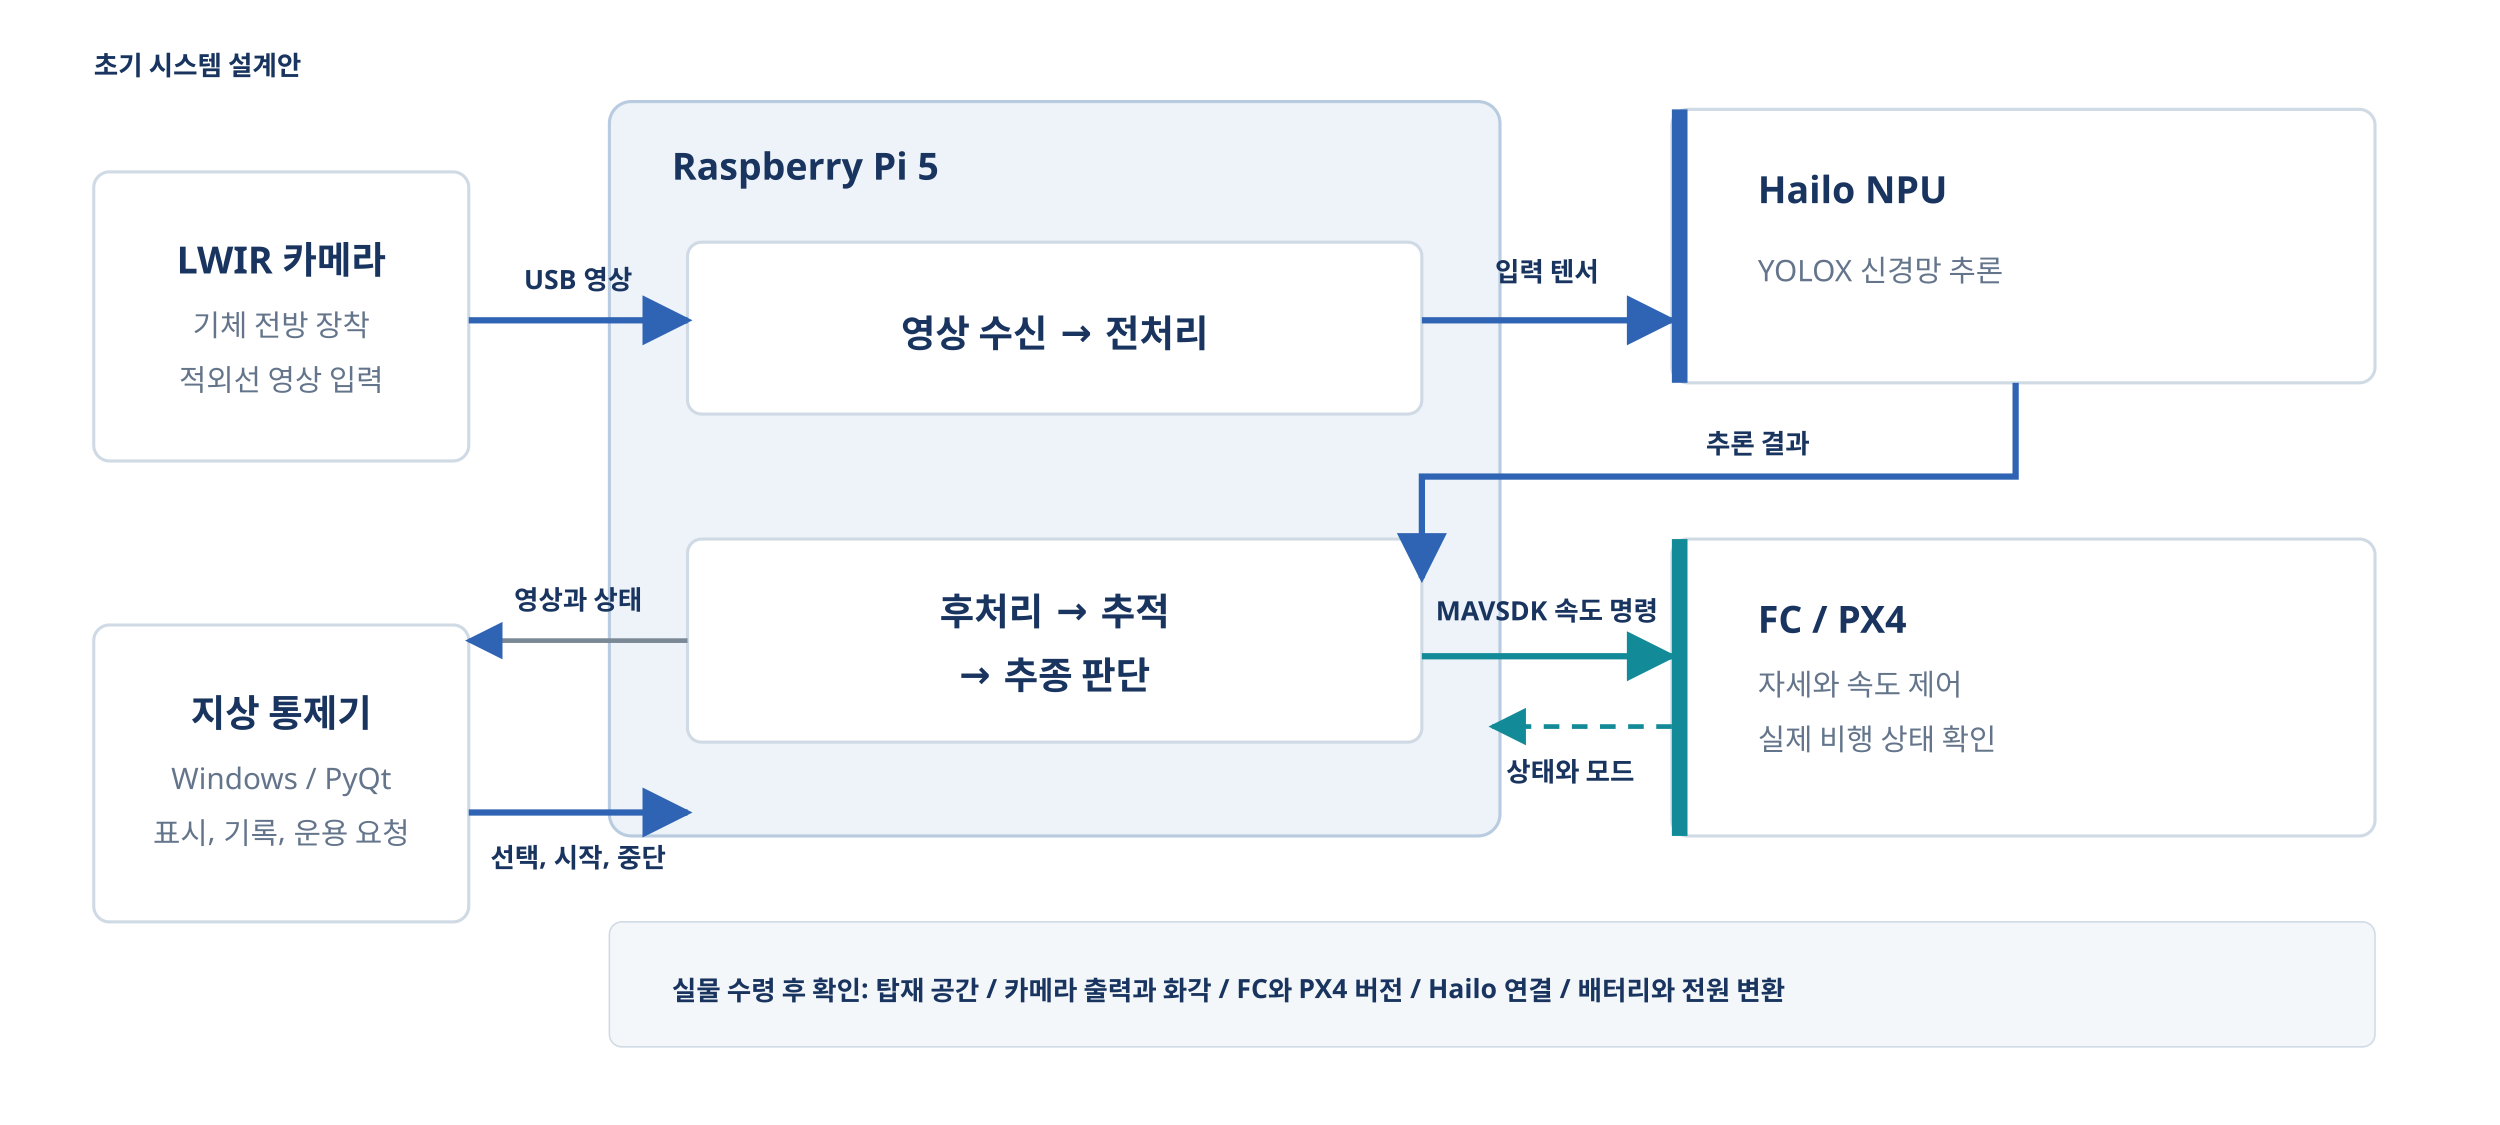
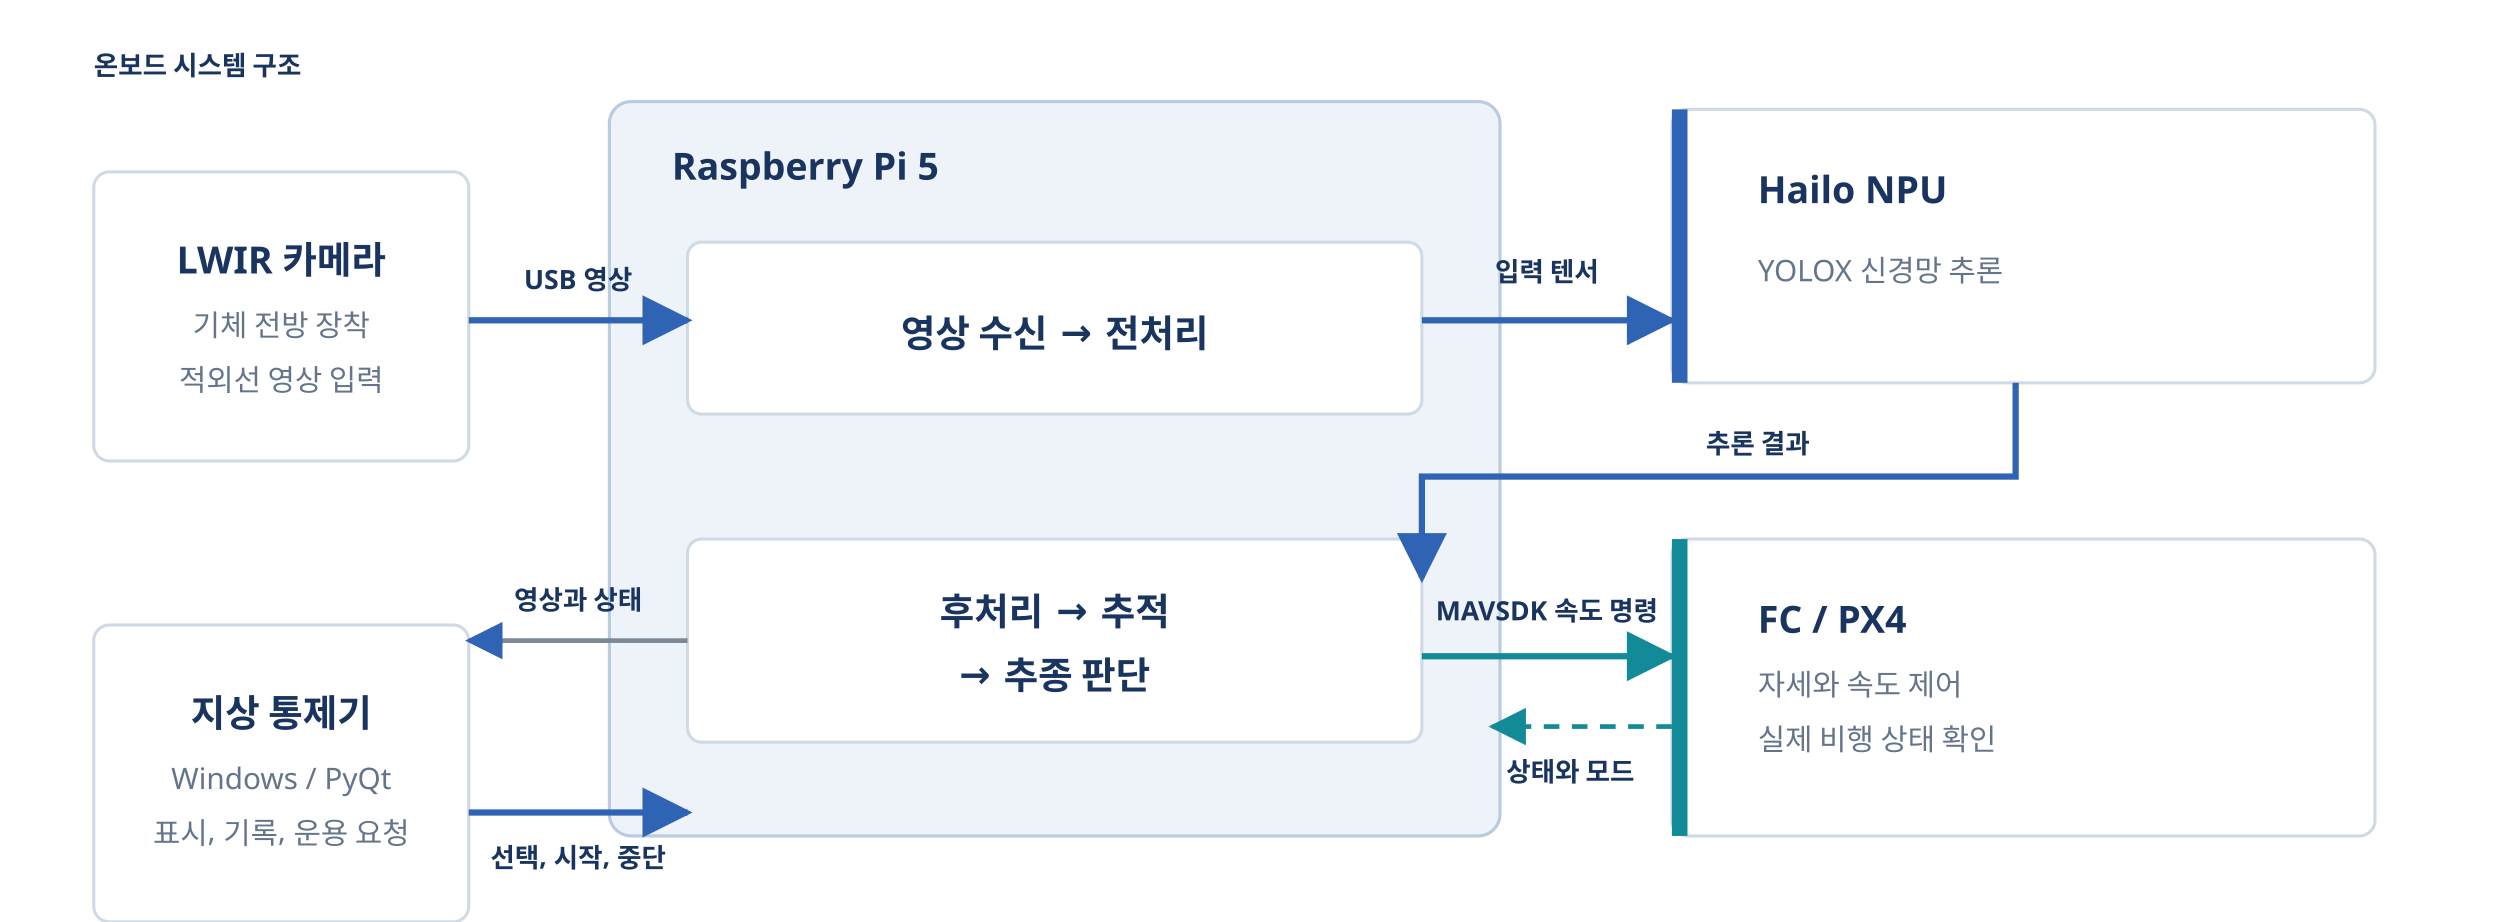
- <svg xmlns="http://www.w3.org/2000/svg" width="1600" height="720" viewBox="0 0 1600 720" role="img" aria-labelledby="title desc">
+ <svg xmlns="http://www.w3.org/2000/svg" width="1600" height="590" viewBox="0 0 1600 590" role="img" aria-labelledby="title desc">
  <defs>
    <marker id="arrow-blue" viewBox="0 0 10 10" refX="9" refY="5" markerWidth="8" markerHeight="8" orient="auto-start-reverse">
      <path d="M0 0 10 5 0 10z" fill="#2f63b4" />
    </marker>
    <marker id="arrow-teal" viewBox="0 0 10 10" refX="9" refY="5" markerWidth="8" markerHeight="8" orient="auto-start-reverse">
      <path d="M0 0 10 5 0 10z" fill="#138a98" />
    </marker>
    <style>
      text{font-family:Pretendard,"Noto Sans KR",sans-serif;fill:#18345f} .box{fill:#fff;stroke:#cfdae5;stroke-width:2}.soft{fill:#edf3f8}.label{font-size:24px;font-weight:700}.sub{font-size:19px;fill:#64758b}.small{font-size:17px;font-weight:700}.blue{stroke:#2f63b4}.teal{stroke:#138a98}.line{fill:none;stroke-width:4;marker-end:url(#arrow-blue)}
    </style>
  </defs>
  <rect width="1600" height="720" fill="#fff" />
-   <text x="60" y="48" class="small" fill="#168ba6">초기 시스템 설계안</text>
+   <text x="60" y="48" class="small" fill="#168ba6">온보드 시스템 구조</text>
  <rect x="60" y="110" width="240" height="185" rx="10" class="box" />
  <text x="180" y="175" text-anchor="middle" class="label">LWIR 카메라</text>
  <text x="180" y="215" text-anchor="middle" class="sub">기체 전방 장착</text>
  <text x="180" y="250" text-anchor="middle" class="sub">적외선 영상 입력</text>
  <rect x="390" y="65" width="570" height="470" rx="14" class="soft" stroke="#b8cbe0" stroke-width="2" />
  <text x="430" y="115" class="label">Raspberry Pi 5</text>
  <rect x="440" y="155" width="470" height="110" rx="9" class="box" />
  <text x="675" y="222" text-anchor="middle" class="label">영상 수신 → 전처리</text>
  <rect x="440" y="345" width="470" height="130" rx="9" class="box" />
  <text x="675" y="400" text-anchor="middle" class="label">후처리 → 추적</text>
  <text x="675" y="440" text-anchor="middle" class="label">→ 추종 판단</text>
  <rect x="1070" y="70" width="450" height="175" rx="10" class="box" />
  <rect x="1070" y="70" width="10" height="175" fill="#2f63b4" />
  <text x="1125" y="130" class="label">Hailo NPU</text>
  <text x="1125" y="180" class="sub">YOLOX 신경망 추론</text>
  <rect x="1070" y="345" width="450" height="190" rx="10" class="box" />
  <rect x="1070" y="345" width="10" height="190" fill="#138a98" />
  <text x="1125" y="405" class="label">FC / PX4</text>
  <text x="1125" y="445" class="sub">자세와 속도 제어</text>
  <text x="1125" y="480" class="sub">실제 비행 상태 확인</text>
  <rect x="60" y="400" width="240" height="190" rx="10" class="box" />
  <text x="180" y="465" text-anchor="middle" class="label">지상 통제기</text>
  <text x="180" y="505" text-anchor="middle" class="sub">Windows / PyQt</text>
  <text x="180" y="540" text-anchor="middle" class="sub">표시, 기록, 운용 요청</text>
  <path d="M300 205H440" class="line blue" />
  <text x="370" y="185" text-anchor="middle" class="small">USB 영상</text>
  <path d="M910 205H1070" class="line blue" />
  <text x="990" y="180" text-anchor="middle" class="small">입력 텐서</text>
  <path d="M1290 245V305H910V370" class="line blue" />
  <text x="1125" y="290" text-anchor="middle" class="small">추론 결과</text>
  <path d="M910 420H1070" class="line teal" style="marker-end:url(#arrow-teal)" />
  <text x="990" y="397" text-anchor="middle" class="small">MAVSDK 속도 명령</text>
  <path d="M1070 465H955" fill="none" stroke="#138a98" stroke-width="3" stroke-dasharray="10 8" marker-end="url(#arrow-teal)" />
  <text x="1005" y="500" text-anchor="middle" class="small">상태와 모드</text>
  <path d="M440 410H300" fill="none" stroke="#7b8997" stroke-width="3" marker-end="url(#arrow-blue)" />
  <text x="370" y="390" text-anchor="middle" class="small">영상과 상태</text>
  <path d="M300 520H440" class="line blue" />
  <text x="370" y="555" text-anchor="middle" class="small">선택, 시작, 중단</text>
-   <rect x="390" y="590" width="1130" height="80" rx="8" fill="#f4f7fa" stroke="#cfdae5" />
-   <text x="430" y="640" class="small">실물 수령 후 확인: 탑재 공간 / 카메라 출력과 화각 / FC와 PX4 버전 / Hailo 연결 / 배터리와 전원 변환</text>
</svg>
